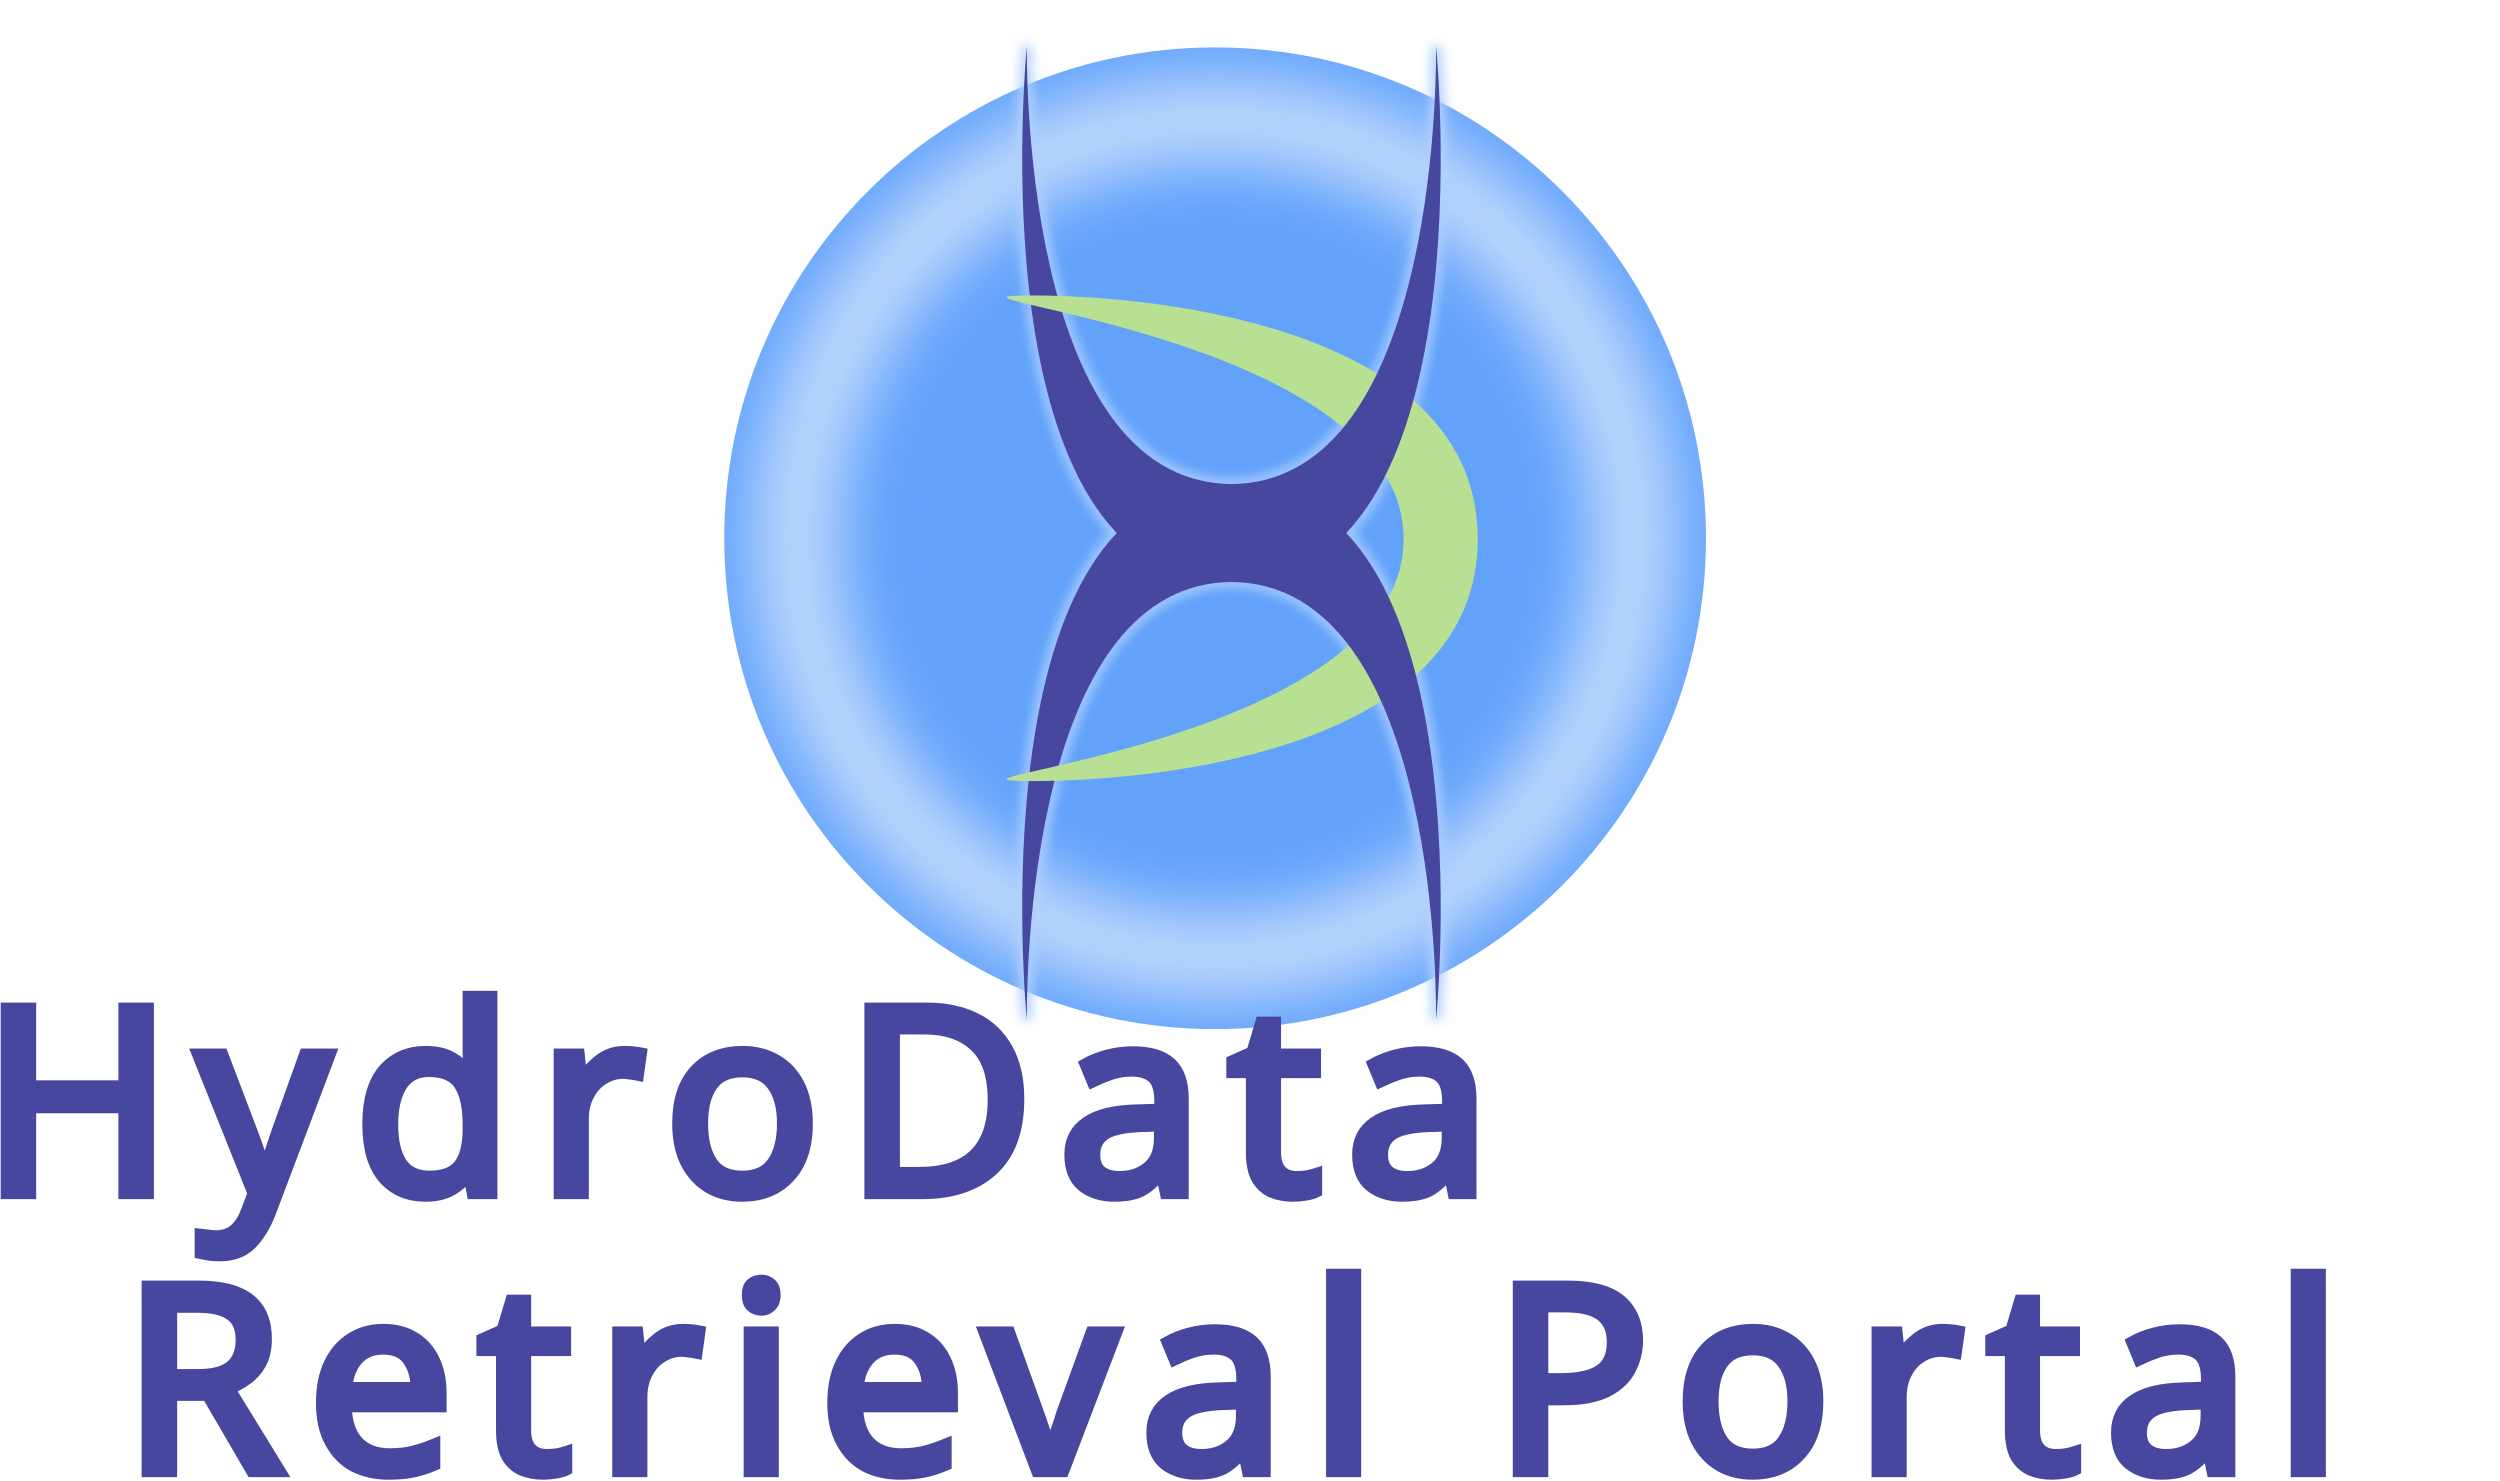
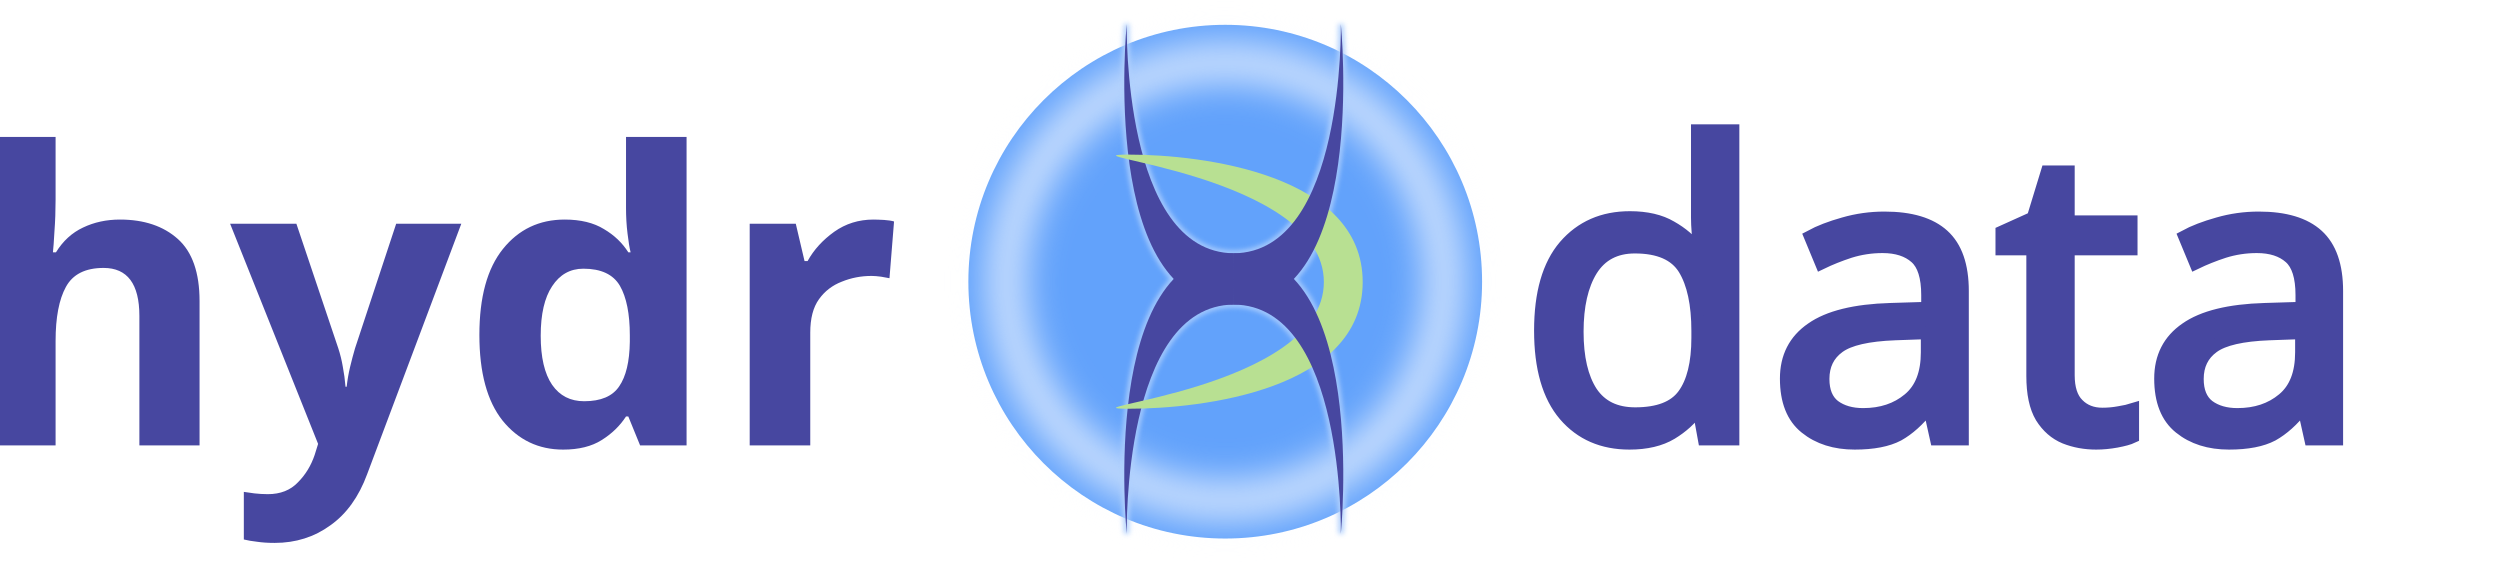
- <svg xmlns="http://www.w3.org/2000/svg" id="svg4542" viewBox="0 0 422.501 250.135" version="1.1" width="422.501" height="250.136">
+ <svg xmlns="http://www.w3.org/2000/svg" id="svg4542" viewBox="0 0 410.609 92.524" version="1.1" width="410.609" height="92.524">
  <defs id="defs3773">
    <clipPath clipPathUnits="userSpaceOnUse" id="clipPath5591">
      <rect style="opacity:0.412;fill:#e2ddfb;fill-opacity:1;stroke-width:0.229" id="rect5593" width="25.73" height="60.141" x="-588.978" y="-44.977" />
    </clipPath>
    <filter style="color-interpolation-filters:sRGB" id="filter6688" x="-0.102" width="1.204" y="-0.102" height="1.204">
      <feGaussianBlur stdDeviation="1.968" id="feGaussianBlur6690" />
    </filter>
    <filter style="color-interpolation-filters:sRGB" id="filter7623" x="-0.03" width="1.06" y="-0.013" height="1.026">
      <feGaussianBlur stdDeviation="1.083" id="feGaussianBlur7625" />
    </filter>
  </defs>
-   <g id="layer1" transform="translate(-107.6843,-320.6695)">
+   <g id="layer1" transform="translate(41.80931,-320.6695)">
    <g id="g4417" transform="matrix(4.0034,0,0,4.0034,2687.6,451.03)">
-       <g id="g845" transform="matrix(0.8152386,0,0,0.8152386,-113.2341,0.1759381)">
+       <g id="g845" transform="matrix(0.4146069,0,0,0.4146069,-387.4422,-15.91264)">
        <circle style="fill:#62a2fb;fill-opacity:1;stroke-width:0.25" id="circle5788" cx="-588.665" cy="-12.286" r="25.417" />
        <path id="path4588" d="m -588.665,-35.436 a 23.149,23.149 0 0 0 -23.149,23.149 23.149,23.149 0 0 0 23.149,23.149 23.149,23.149 0 0 0 23.149,-23.149 23.149,23.149 0 0 0 -23.149,-23.149 z m 0,2.849 a 20.3,20.3 0 0 1 20.3,20.3 20.3,20.3 0 0 1 -20.3,20.3 20.3,20.3 0 0 1 -20.3,-20.3 20.3,20.3 0 0 1 20.3,-20.3 z" style="fill:#f4f8ff;fill-opacity:1;stroke-width:0.227;filter:url(#filter6688)" />
        <path transform="matrix(0.2497877,0,0,0.2497877,-614.0819,-37.70361)" id="path7210" d="m 62.738,-0.309 c 0,0 -7.399,73.542 18.619,100.977 -26.018,27.434 -18.619,100.977 -18.619,100.977 0,0 -1.65,-90.434 42.408,-90.818 44.058,0.384 42.408,90.818 42.408,90.818 0,0 7.399,-73.542 -18.619,-100.977 26.018,-27.434 18.619,-100.977 18.619,-100.977 0,0 1.65,90.436 -42.408,90.82 C 61.088,90.128 62.738,-0.309 62.738,-0.309 Z" style="fill:none;fill-opacity:1;stroke:#b0d0fd;stroke-width:2;stroke-linecap:butt;stroke-linejoin:miter;stroke-miterlimit:4;stroke-dasharray:none;stroke-opacity:1;filter:url(#filter7623)" />
        <path style="fill:#4747a0;fill-opacity:1;stroke:none;stroke-width:0.062px;stroke-linecap:butt;stroke-linejoin:miter;stroke-opacity:1" d="m -598.411,-37.78 c 0,0 -2.797,27.805 10.593,27.76 0.038,-1.692 0,-2.387 0,-5.074 -11.005,-0.096 -10.593,-22.685 -10.593,-22.685 z" id="path6724" />
        <path id="path6728" d="m -598.411,12.665 c 0,0 -2.797,-27.805 10.593,-27.76 0.038,1.692 0,2.387 0,5.074 -11.005,0.096 -10.593,22.685 -10.593,22.685 z" style="fill:#4747a0;fill-opacity:1;stroke:none;stroke-width:0.062px;stroke-linecap:butt;stroke-linejoin:miter;stroke-opacity:1" />
        <path d="m -598.214,-24.86 c -7.27,0 19.309,1.947 19.309,12.61 0,10.663 -26.579,12.538 -19.309,12.538 7.27,0 23.151,-1.874 23.151,-12.538 0,-10.663 -15.881,-12.61 -23.151,-12.61 z" id="path4584" style="fill:#b8e092;fill-opacity:1" />
        <path id="path6722" d="m -577.225,-37.78 c 0,0 2.797,27.805 -10.593,27.76 -0.038,-1.692 0,-2.387 0,-5.074 11.005,-0.096 10.593,-22.685 10.593,-22.685 z" style="fill:#4747a0;fill-opacity:1;stroke:none;stroke-width:0.062px;stroke-linecap:butt;stroke-linejoin:miter;stroke-opacity:1" />
        <path style="fill:#4747a0;fill-opacity:1;stroke:none;stroke-width:0.062px;stroke-linecap:butt;stroke-linejoin:miter;stroke-opacity:1" d="m -577.225,12.665 c 0,0 2.797,-27.805 -10.593,-27.76 -0.038,1.692 0,2.387 0,5.074 11.005,0.096 10.593,22.685 10.593,22.685 z" id="path6726" />
      </g>
-       <text xml:space="preserve" style="font-style:normal;font-weight:normal;font-size:18.178px;line-height:0.5;font-family:sans-serif;letter-spacing:0px;word-spacing:0px;fill:#4747a0;fill-opacity:1;stroke:#4747a0;stroke-width:0.515;stroke-miterlimit:4;stroke-dasharray:none;stroke-opacity:1" x="-592.593" y="17.799" id="text849">
-         <tspan id="tspan847" x="-592.071" y="17.799" style="font-style:normal;font-variant:normal;font-weight:normal;font-stretch:normal;font-size:10.906px;line-height:0.5;font-family:Rachana;-inkscape-font-specification:'Rachana, Normal';font-variant-ligatures:normal;font-variant-caps:normal;font-variant-numeric:normal;font-feature-settings:normal;text-align:center;letter-spacing:1.045px;word-spacing:0px;writing-mode:lr-tb;text-anchor:middle;fill:#4747a0;fill-opacity:1;stroke:#4747a0;stroke-width:0.515;stroke-miterlimit:4;stroke-dasharray:none;stroke-opacity:1" dx="0">HydroData</tspan>
-         <tspan x="-590.036" y="29.533" style="font-style:normal;font-variant:normal;font-weight:normal;font-stretch:normal;font-size:10.906px;line-height:0.5;font-family:Rachana;-inkscape-font-specification:'Rachana, Normal';font-variant-ligatures:normal;font-variant-caps:normal;font-variant-numeric:normal;font-feature-settings:normal;text-align:center;letter-spacing:1.045px;word-spacing:0px;writing-mode:lr-tb;text-anchor:middle;fill:#4747a0;fill-opacity:1;stroke:#4747a0;stroke-width:0.515;stroke-miterlimit:4;stroke-dasharray:none;stroke-opacity:1" dx="0 0 0 0 0 0 0 0 0 0 0 0 0 0 0 0 0 0 0 0 0 0 0" id="tspan936">Data Retrieval Portal </tspan>
+       <text xml:space="preserve" style="font-style:normal;font-weight:normal;font-size:18.178px;line-height:0.5;font-family:sans-serif;letter-spacing:0px;word-spacing:0px;fill:#4747a0;fill-opacity:1;stroke:#4747a0;stroke-width:0.515;stroke-miterlimit:4;stroke-dasharray:none;stroke-opacity:1" x="-619.5" y="-14.546" id="text849">
+         <tspan x="-619.5" y="-14.546" style="font-style:normal;font-variant:normal;font-weight:normal;font-stretch:normal;font-size:16.653px;line-height:1;font-family:Comfortaa;-inkscape-font-specification:'Comfortaa, Normal';font-variant-ligatures:normal;font-variant-caps:normal;font-variant-numeric:normal;font-feature-settings:normal;text-align:start;letter-spacing:0px;word-spacing:0px;writing-mode:lr-tb;text-anchor:start;fill:#4747a0;fill-opacity:1;stroke:#4747a0;stroke-width:0.515;stroke-miterlimit:4;stroke-dasharray:none;stroke-opacity:1" dx="0 0 0 0 0" id="tspan936">data</tspan>
+       </text>
+       <text xml:space="preserve" style="font-style:normal;font-variant:normal;font-weight:normal;font-stretch:normal;font-size:16.653px;line-height:1.25;font-family:Comfortaa;-inkscape-font-specification:'Comfortaa, Normal';font-variant-ligatures:normal;font-variant-caps:normal;font-variant-numeric:normal;font-feature-settings:normal;text-align:start;letter-spacing:0px;word-spacing:0px;writing-mode:lr-tb;text-anchor:start;fill:#4747a0;fill-opacity:1;stroke:none;stroke-width:0.25" x="-683.272" y="-14.29" id="text847">
+         <tspan id="tspan845" x="-683.272" y="-14.29" style="font-weight:bold;fill:#4747a0;fill-opacity:1;stroke-width:0.25">hydr</tspan>
      </text>
    </g>
  </g>
</svg>
